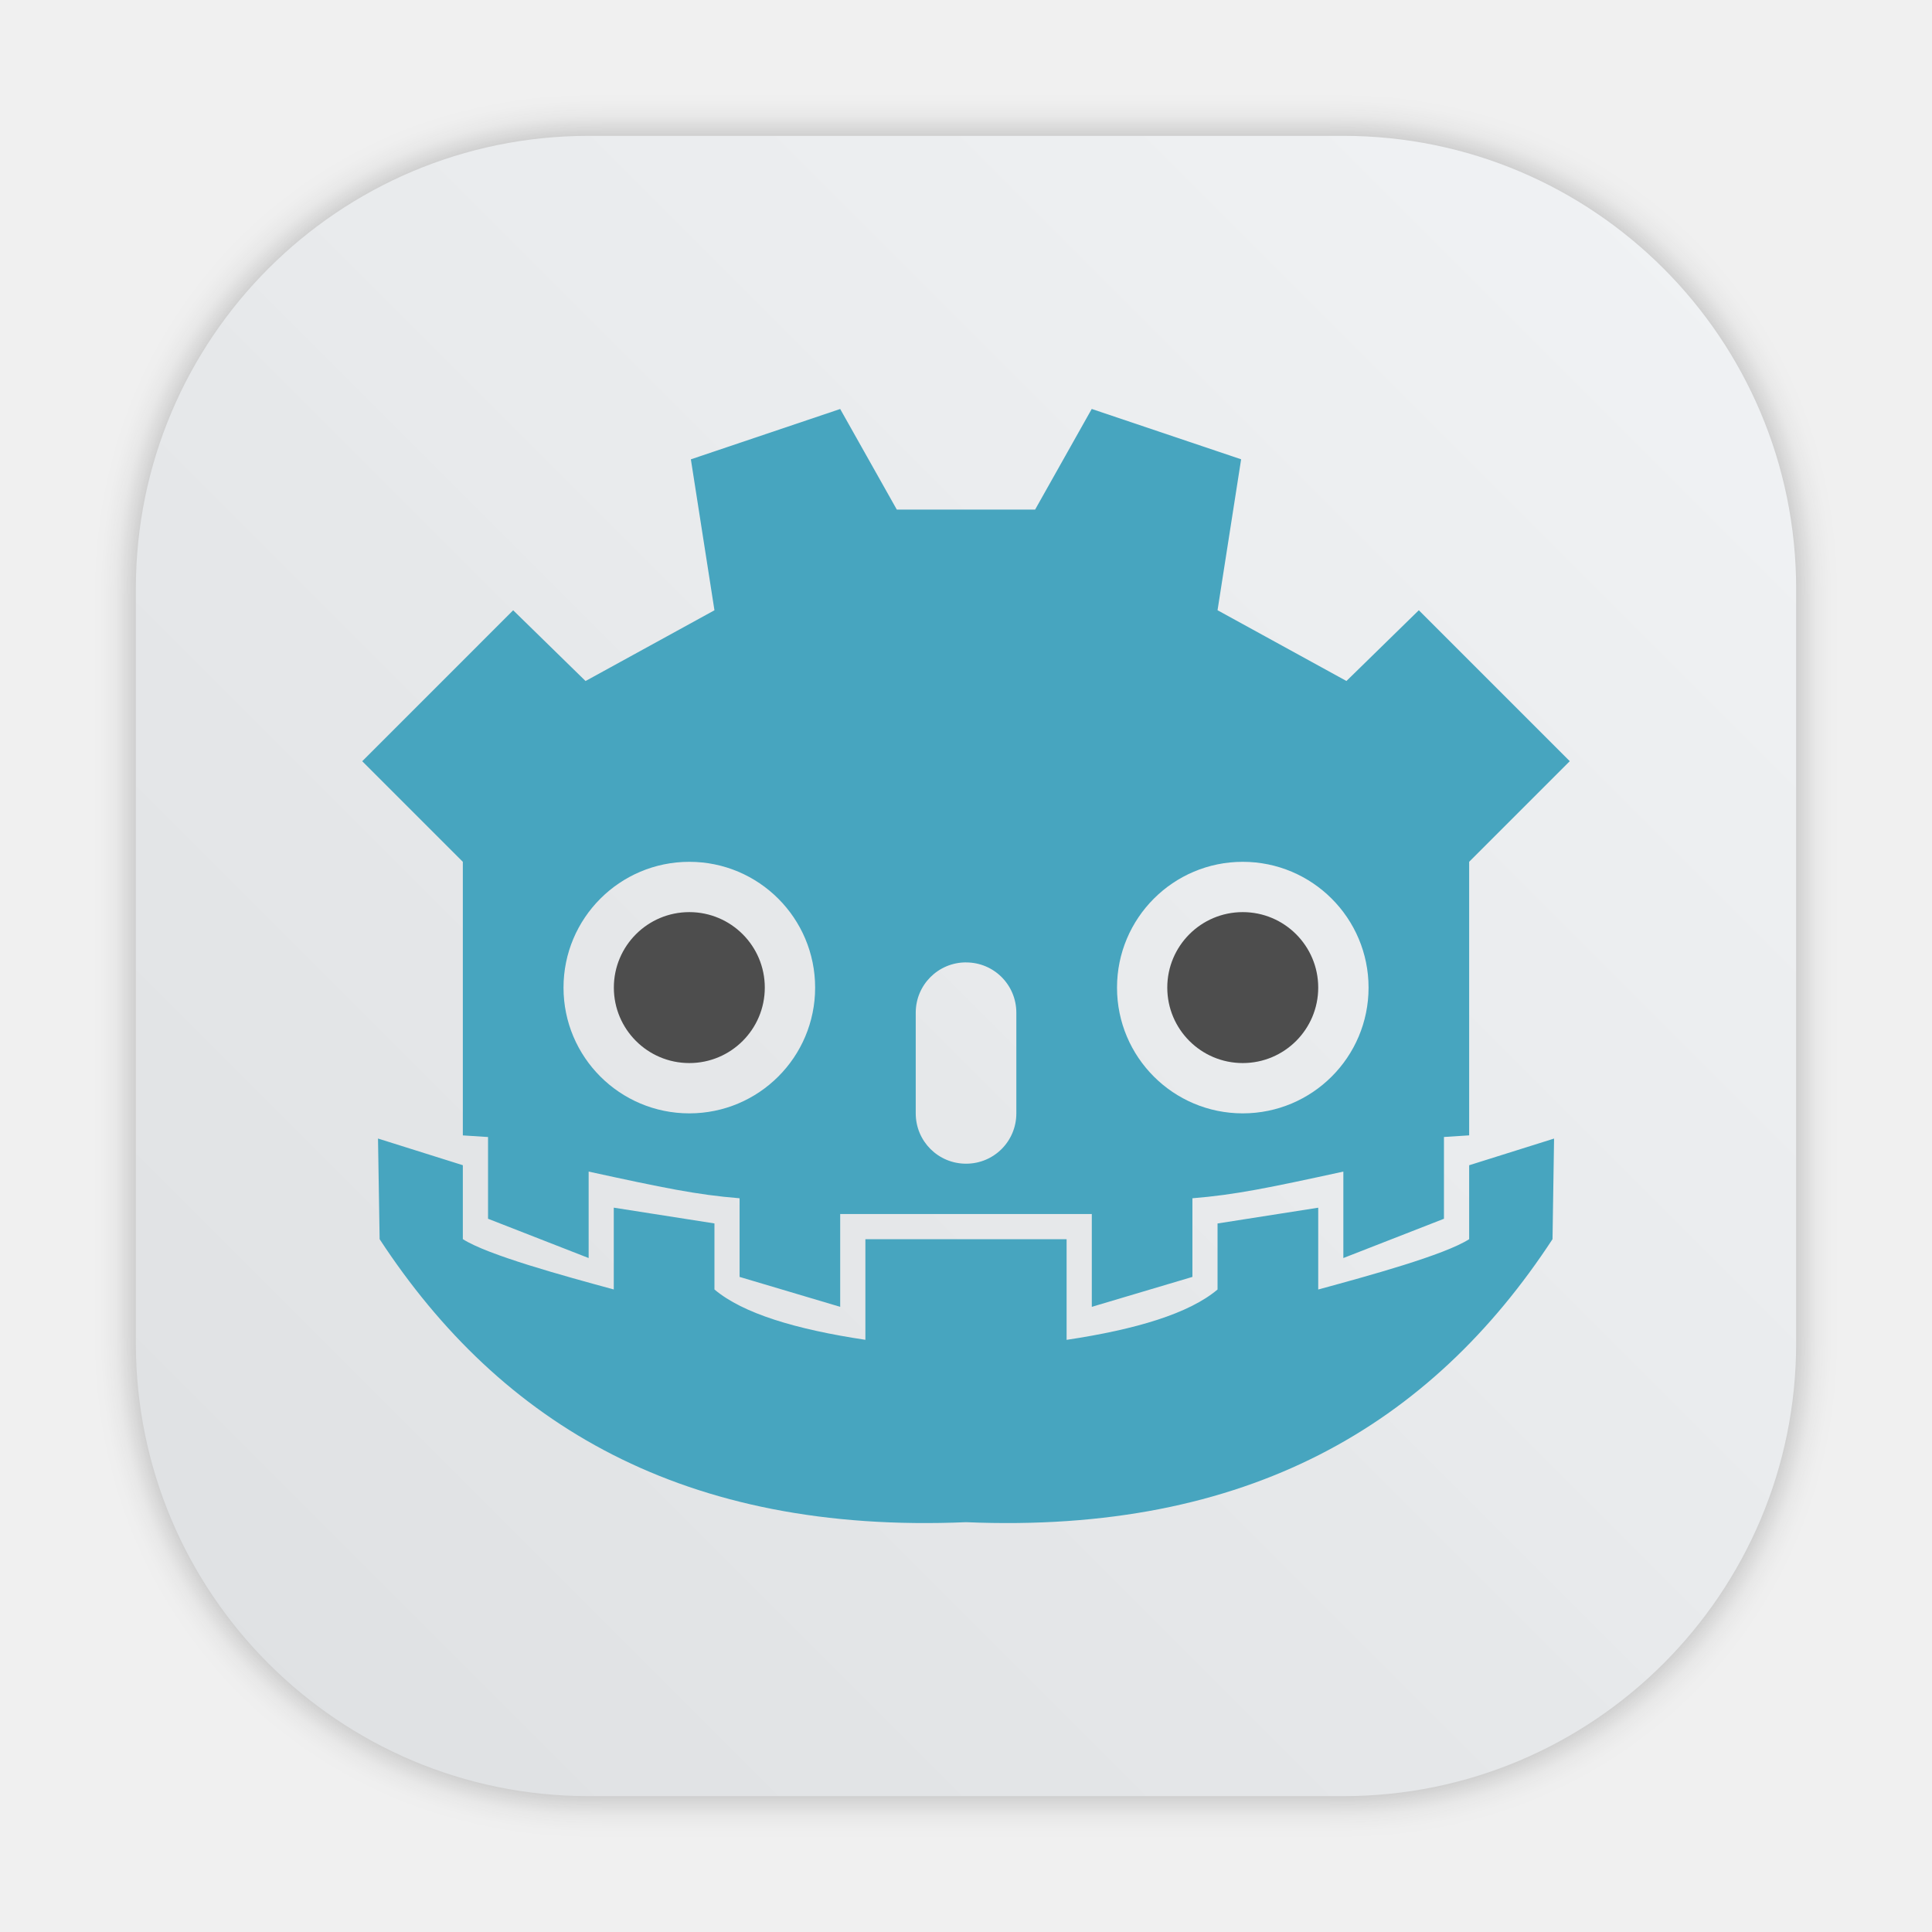
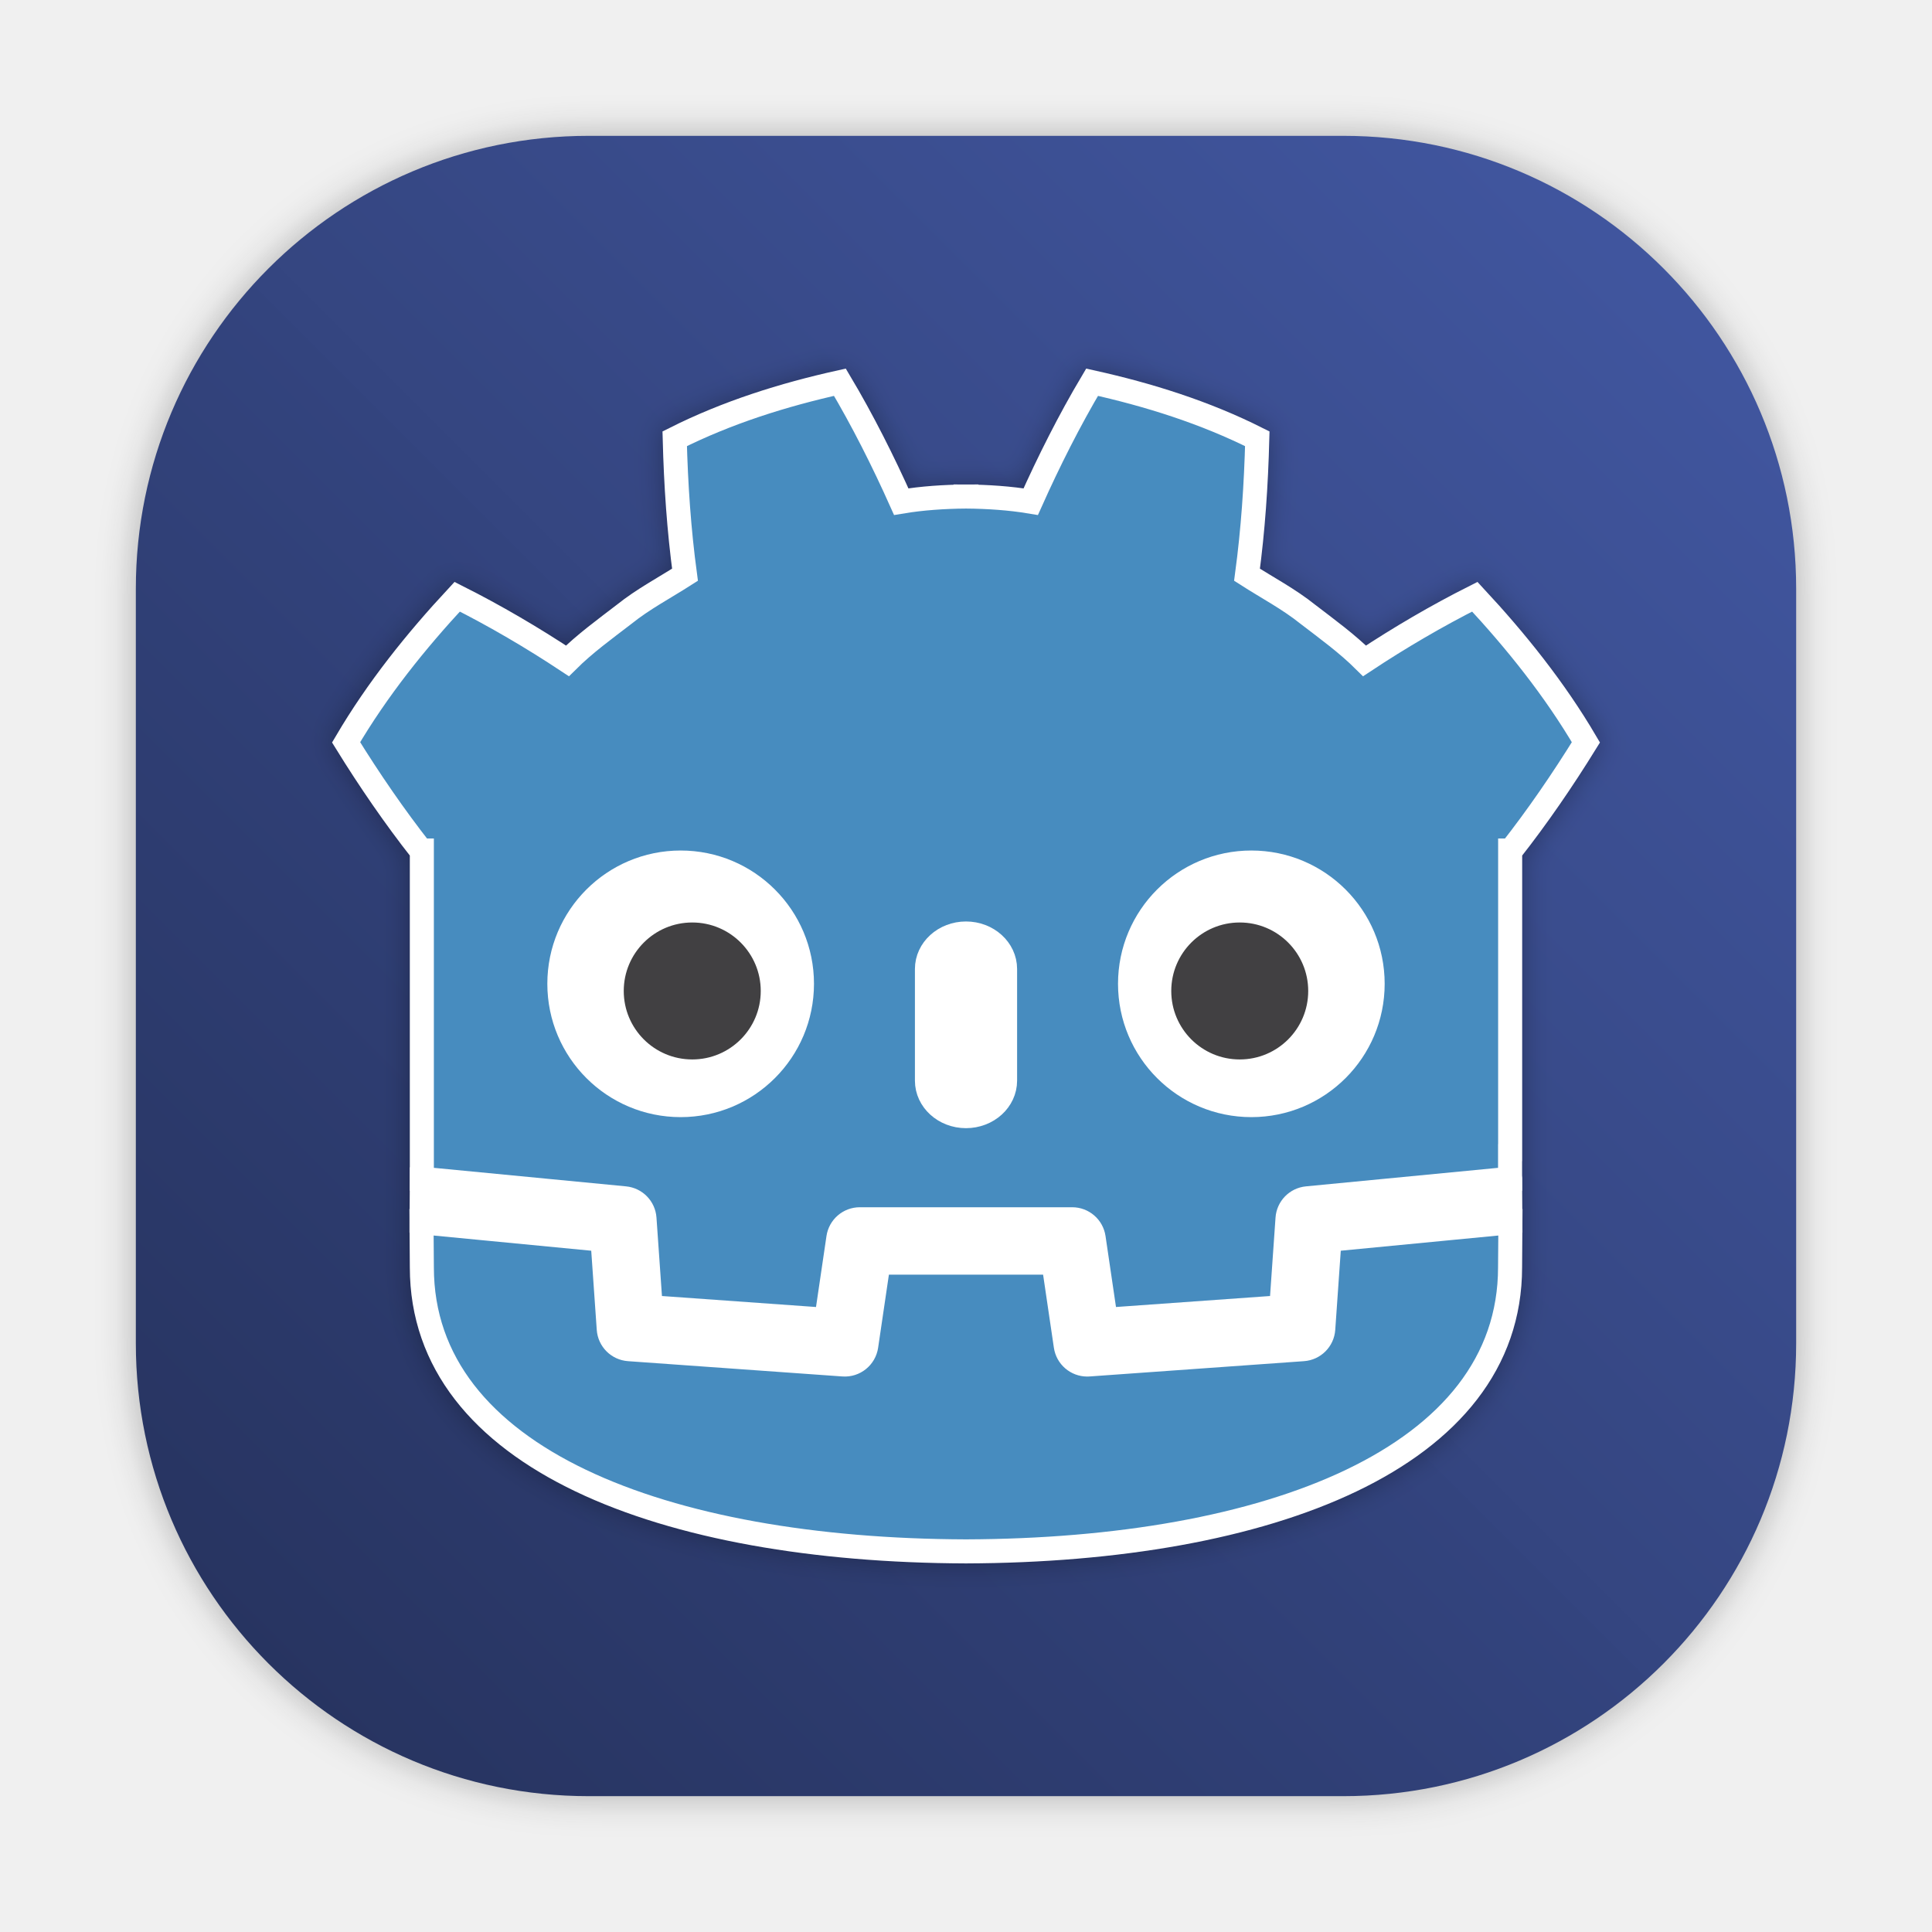
- <svg xmlns="http://www.w3.org/2000/svg" xmlns:xlink="http://www.w3.org/1999/xlink" width="64" height="64" version="1.1" id="svg12">
+ <svg xmlns="http://www.w3.org/2000/svg" id="svg12" version="1.1" viewBox="0 0 64 64">
  <defs id="defs16">
-     <filter id="filter2761" x="-.024" y="-.024" width="1.048" height="1.048" color-interpolation-filters="sRGB">
-       <feGaussianBlur stdDeviation="0.146" id="feGaussianBlur2" />
+     <filter id="filter1057-2" x="-.027" y="-.027" width="1.054" height="1.054" color-interpolation-filters="sRGB">
+       <feGaussianBlur id="feGaussianBlur1059-7" stdDeviation="0.619" />
    </filter>
-     <linearGradient id="linearGradient1024" x1="1.331" x2="15.65" y1="15.576" y2="1.17" gradientUnits="userSpaceOnUse">
-       <stop stop-color="#dddfe1" offset="0" id="stop5" />
-       <stop stop-color="#f3f4f6" stop-opacity=".996" offset="1" id="stop7" />
+     <linearGradient id="linearGradient1053-0" x1="-127" x2="-72" y1="60" y2="5" gradientTransform="translate(131.5 -.5099977)" gradientUnits="userSpaceOnUse">
+       <stop id="stop1047" stop-color="#25315b" offset="0" />
+       <stop id="stop1049" stop-color="#4258a4" stop-opacity=".996" offset="1" />
    </linearGradient>
-     <filter id="filter2761-5" x="-.024" y="-.024" width="1.048" height="1.048" color-interpolation-filters="sRGB">
-       <feGaussianBlur stdDeviation="0.146" id="feGaussianBlur2-35" />
+     <filter id="filter1002" x="-.038" y="-.039" width="1.075" height="1.078" color-interpolation-filters="sRGB">
+       <feGaussianBlur id="feGaussianBlur1004" stdDeviation="0.449" />
    </filter>
-     <filter id="filter2761-3" x="-.024" y="-.024" width="1.048" height="1.048" color-interpolation-filters="sRGB">
-       <feGaussianBlur stdDeviation="0.146" id="feGaussianBlur4" />
-     </filter>
-     <linearGradient id="linearGradient1024-9" x1="1.331" x2="15.65" y1="15.576" y2="1.17" gradientTransform="translate(-.00084984 .14045)" gradientUnits="userSpaceOnUse">
-       <stop stop-color="#dddfe1" offset="0" id="stop7-3" />
-       <stop stop-color="#f3f4f6" stop-opacity=".996" offset="1" id="stop9" />
-     </linearGradient>
-     <filter color-interpolation-filters="sRGB" height="1.048" width="1.048" y="-.024" x="-.024" id="filter2761-3-3">
-       <feGaussianBlur id="feGaussianBlur2-6" stdDeviation="0.146" />
-     </filter>
-     <linearGradient gradientUnits="userSpaceOnUse" gradientTransform="matrix(3.7796 0 0 3.7796 -.0026448 .53066)" y2="1.17" y1="15.576" x2="15.65" x1="1.331" id="linearGradient1024-6-7">
-       <stop id="stop5-5" offset="0" stop-color="#dddfe1" />
-       <stop id="stop7-7" offset="1" stop-opacity=".996" stop-color="#f3f4f6" />
-     </linearGradient>
-     <linearGradient id="linearGradient1051">
-       <stop style="stop-color:#dee0e2;stop-opacity:1" offset="0" id="stop1047" />
-       <stop style="stop-color:#f1f3f5;stop-opacity:0.996" offset="1" id="stop1049" />
-     </linearGradient>
-     <filter id="filter2761-36" x="-.024" y="-.024" width="1.048" height="1.048" color-interpolation-filters="sRGB">
-       <feGaussianBlur stdDeviation="0.146" id="feGaussianBlur2-7" />
-     </filter>
-     <linearGradient id="a-9" x1="23.487" x2="23.487" y1="15.18" y2="32.913" gradientTransform="matrix(.12676 0 0 .12676 -27.515 6.7925)" gradientUnits="userSpaceOnUse">
-       <stop stop-color="#141414" offset="0" id="stop5-53" />
-       <stop stop-color="#30277f" offset="1" id="stop7-56" />
-     </linearGradient>
-     <radialGradient id="c-7" cx="24.047" cy="23.949" r="2.987" gradientTransform="matrix(0.2056,-3.7539e-8,2.8431e-8,0.15571,-39.607,5.456)" gradientUnits="userSpaceOnUse">
-       <stop stop-color="#2839e6" offset="0" id="stop10" />
-       <stop stop-opacity="0" offset="1" id="stop12" />
-     </radialGradient>
-     <linearGradient id="d-6" x1="361.36" x2="361.36" y1="616.07" y2="722.79" gradientTransform="matrix(.0040372 0 0 .0040372 -25.925 7.1257)" gradientUnits="userSpaceOnUse">
-       <stop stop-color="#fff" offset="0" id="stop15" />
-       <stop stop-color="#fff" stop-opacity="0" offset="1" id="stop17" />
-     </linearGradient>
-     <radialGradient id="radialGradient123131" cx="-24.473" cy="9.835" r="1.141" gradientTransform="matrix(1.4202,0,0,1.0512,0.054505,-1.1471)" gradientUnits="userSpaceOnUse" xlink:href="#a-9" />
-     <linearGradient id="linearGradient123141" x1="-24.485" x2="-24.485" y1="8.696" y2="9.751" gradientTransform="translate(-10.196,-0.6431)" gradientUnits="userSpaceOnUse" xlink:href="#d-6" />
-     <linearGradient id="linearGradient123149" x1="-24.478" x2="-24.478" y1="11.104" y2="8.491" gradientTransform="translate(-10.229,-0.6431)" gradientUnits="userSpaceOnUse">
-       <stop stop-color="#2d1edc" offset="0" id="stop22" />
-       <stop stop-color="#141414" offset="1" id="stop24" />
-     </linearGradient>
-     <radialGradient id="radialGradient123155" cx="-24.473" cy="9.835" r="1.141" gradientTransform="matrix(1.1403,0,0,0.84405,-6.7958,0.89063)" gradientUnits="userSpaceOnUse" xlink:href="#a-9" />
-     <linearGradient id="linearGradient123157" x1="-24.478" x2="-24.478" y1="11.104" y2="8.491" gradientTransform="matrix(0.8029,0,0,0.8029,-15.053,1.2953)" gradientUnits="userSpaceOnUse" xlink:href="#a-9" />
-     <radialGradient id="radialGradient123159" cx="-24.473" cy="9.835" r="1.521" gradientTransform="matrix(0.93082,0,0,0.93082,-11.889,0.037279)" gradientUnits="userSpaceOnUse">
-       <stop stop-color="#291dc0" offset="0" id="stop29" />
-       <stop stop-color="#1b1b23" offset="1" id="stop31" />
-     </radialGradient>
-     <linearGradient id="linearGradient123161" x1="361.36" x2="361.36" y1="616.07" y2="722.79" gradientTransform="matrix(0.0040372,0,0,0.0040372,-36.122,6.4826)" gradientUnits="userSpaceOnUse" xlink:href="#d-6" />
-     <linearGradient id="linearGradient123197" x1="-36.117" x2="-33.22" y1="10.638" y2="7.74" gradientUnits="userSpaceOnUse">
-       <stop offset="0" id="stop35" />
-       <stop stop-opacity="0" offset="1" id="stop37" />
-     </linearGradient>
-     <linearGradient id="linearGradient952" x1="-20.384" x2="-23.272" y1="6.133" y2="15.312" gradientUnits="userSpaceOnUse">
-       <stop stop-color="#232323" offset="0" id="stop40" />
-       <stop stop-color="#323296" offset=".95" id="stop42" />
-       <stop stop-color="#232323" offset="1" id="stop44" />
-     </linearGradient>
-     <linearGradient id="linearGradient1000" x1="-25.122" x2="-15.582" y1="9.342" y2="9.342" gradientUnits="userSpaceOnUse">
-       <stop stop-color="#407fff" offset="0" id="stop47" />
-       <stop stop-color="#ff407a" offset="1" id="stop49" />
-     </linearGradient>
-     <filter color-interpolation-filters="sRGB" height="1.048" width="1.048" y="-.024" x="-.024" id="filter2761-3-9">
-       <feGaussianBlur id="feGaussianBlur2-3" stdDeviation="0.146" />
-     </filter>
-     <filter style="color-interpolation-filters:sRGB" id="filter1057-2" x="-0.027" width="1.054" y="-0.027" height="1.054">
-       <feGaussianBlur stdDeviation="0.619" id="feGaussianBlur1059-7" />
-     </filter>
-     <linearGradient xlink:href="#linearGradient1051" id="linearGradient1053-0" x1="-127" y1="60" x2="-72" y2="5" gradientUnits="userSpaceOnUse" gradientTransform="translate(131.5,-0.5099977)" />
  </defs>
-   <rect ry="15" y="4.5" x="4.5" height="55" width="55" id="rect1055-6" style="opacity:0.3;fill:#141414;fill-opacity:1;stroke-width:2.744;stroke-linecap:round;filter:url(#filter1057-2)" />
-   <rect style="fill:url(#linearGradient1053-0);fill-opacity:1;stroke-width:2.744;stroke-linecap:round" id="rect1045-0" width="55" height="55" x="4.5" y="4.5" ry="15" />
-   <g id="g978" transform="matrix(1.250034,0,0,1.250034,-7.999904,-7.998398)">
-     <path d="m 28.665,17.237 -3.957,1.334 0.625,4 -3.416,1.875 -1.918,-1.875 -4,4 2.666,2.666 v 7.25 l 0.668,0.043 v 2.166 l 2.666,1.041 v -2.291 c 1.98,0.431 2.872,0.616 4,0.707 v 2.084 l 2.666,0.793 v -2.459 h 6.668 v 2.459 l 2.666,-0.793 v -2.084 c 1.128,-0.091 2.02,-0.276 4,-0.707 v 2.291 l 2.666,-1.041 V 36.529 L 45.333,36.486 V 29.236 l 2.666,-2.666 -4,-4 -1.918,1.875 -3.416,-1.875 0.625,-4 -3.959,-1.334 -1.5,2.666 H 30.165 L 28.665,17.237 Z m -3.998,12 c 1.841,0 3.334,1.493 3.334,3.334 0,1.841 -1.493,3.332 -3.334,3.332 -1.841,0 -3.334,-1.491 -3.334,-3.332 0,-1.841 1.493,-3.334 3.334,-3.334 z m 14.666,0 c 1.841,0 3.334,1.493 3.334,3.334 0,1.841 -1.493,3.332 -3.334,3.332 -1.841,0 -3.332,-1.491 -3.332,-3.332 0,-1.841 1.491,-3.334 3.332,-3.334 z m -7.332,2.666 c 0.739,0 1.332,0.595 1.332,1.334 v 2.666 c 0,0.739 -0.593,1.334 -1.332,1.334 -0.739,0 -1.334,-0.595 -1.334,-1.334 V 33.236 c 0,-0.739 0.595,-1.334 1.334,-1.334 z m -15.584,4.668 0.043,2.666 c 3.221,4.921 8.079,7.815 15.541,7.5 7.465,0.315 12.32,-2.579 15.541,-7.5 l 0.041,-2.666 -2.25,0.707 v 1.959 c -0.652,0.42 -2.667,0.971 -4,1.334 v -2.168 l -2.668,0.418 v 1.75 c -0.755,0.637 -2.161,1.058 -4,1.334 V 39.238 H 29.333 v 2.666 c -1.839,-0.276 -3.245,-0.697 -4,-1.334 v -1.75 l -2.668,-0.418 v 2.168 C 21.332,40.207 19.317,39.656 18.665,39.236 v -1.959 l -2.248,-0.707 z" fill="#47a5bf" id="path4" style="stroke-width:0.75" />
-     <path d="m 26.667,32.57 a 2,2 0 1 1 -4,0 2,2 0 1 1 4,0 z" fill="#4d4d4d" id="path6" style="stroke-width:1" />
-     <path d="m 41.333,32.57 a 2,2 0 1 1 -4,0 2,2 0 1 1 4,0 z" fill="#4d4d4d" id="path8" style="stroke-width:1" />
+   <g>
+     <rect id="rect1055-6" x="4.5" y="4.5" width="55" height="55" ry="15" fill="#141414" filter="url(#filter1057-2)" opacity=".3" stroke-linecap="round" stroke-width="2.744" />
+     <rect id="rect1045-0" x="4.5" y="4.5" width="55" height="55" ry="15" fill="url(#linearGradient1053-0)" stroke-linecap="round" stroke-width="2.744" />
+     <path id="path943" d="m27.822 12.661c-1.876 0.417-3.731 0.997-5.471 1.873 0.04 1.536 0.138 3.009 0.34 4.504-0.676 0.433-1.386 0.806-2.018 1.312-0.641 0.493-1.296 0.964-1.877 1.541-1.16-0.767-2.387-1.489-3.652-2.125-1.363 1.467-2.638 3.052-3.68 4.824 0.784 1.267 1.601 2.455 2.484 3.582h0.025v10.877l-0.01 1.439h-2e-3c0.003 0.644 0.012 1.35 0.012 1.49 0 6.333 8.033 9.377 18.014 9.412h0.023c9.981-0.035 18.012-3.08 18.012-9.412 0-0.143 0.009-0.845 0.012-1.49h-2e-3l-0.01-1.439v-0.867l2e-3 -2e-3v-10.008h0.025c0.883-1.127 1.701-2.315 2.484-3.582-1.041-1.772-2.316-3.357-3.68-4.824-1.265 0.636-2.492 1.358-3.652 2.125-0.58-0.577-1.235-1.048-1.877-1.541-0.631-0.507-1.343-0.88-2.018-1.312 0.201-1.495 0.3-2.967 0.34-4.504-1.74-0.876-3.595-1.456-5.473-1.873-0.749 1.26-1.434 2.624-2.031 3.957-0.708-0.118-1.419-0.161-2.131-0.17v-2e-3c-5e-3 0-0.009 2e-3 -0.014 2e-3 -0.004 0-0.009-2e-3 -0.014-2e-3v2e-3c-0.713 0.009-1.423 0.052-2.131 0.17-0.597-1.333-1.283-2.697-2.033-3.957z" filter="url(#filter1002)" opacity=".3" stroke="#000" stroke-width=".797" />
+   </g>
+   <g id="layer1" transform="matrix(.04425691 0 0 .04425691 9.340459 4.898931)" stroke="#fff" stroke-width="4.324">
+     <g id="g78" transform="matrix(4.162611,0,0,-4.162611,919.2406,771.6719)">
+       <path id="path80" d="m0 0s-0.325 1.994-0.515 1.976l-36.182-3.491c-2.879-0.278-5.115-2.574-5.317-5.459l-0.994-14.247-27.992-1.997-1.904 12.912c-0.424 2.872-2.932 5.037-5.835 5.037h-38.188c-2.902 0-5.41-2.165-5.834-5.037l-1.905-12.912-27.992 1.997-0.994 14.247c-0.202 2.886-2.438 5.182-5.317 5.46l-36.2 3.49c-0.187 0.018-0.324-1.978-0.511-1.978l-0.049-7.83 30.658-4.944 1.004-14.374c0.203-2.91 2.551-5.263 5.463-5.472l38.551-2.75c0.146-0.01 0.29-0.016 0.434-0.016 2.897 0 5.401 2.166 5.825 5.038l1.959 13.286h28.005l1.959-13.286c0.423-2.871 2.93-5.037 5.831-5.037 0.142 0 0.284 5e-3 0.423 0.015l38.556 2.75c2.911 0.209 5.26 2.562 5.463 5.472l1.003 14.374 30.645 4.966z" fill="#fff" stroke="#fff" stroke-width="4.324" />
+     </g>
+     <g id="g82-3" transform="matrix(4.162611,0,0,-4.162611,104.6989,525.907)">
+       <path id="path84-6" d="m0 0v-59.041c0.108-1e-3 0.216-5e-3 0.323-0.015l36.196-3.49c1.896-0.183 3.382-1.709 3.514-3.609l1.116-15.978 31.574-2.253 2.175 14.747c0.282 1.912 1.922 3.329 3.856 3.329h38.188c1.933 0 3.573-1.417 3.855-3.329l2.175-14.747 31.575 2.253 1.115 15.978c0.133 1.9 1.618 3.425 3.514 3.609l36.182 3.49c0.107 0.01 0.214 0.014 0.322 0.015v4.711l0.015 5e-3v54.325h0.134c4.795 6.12 9.232 12.569 13.487 19.449-5.651 9.62-12.575 18.217-19.976 26.182-6.864-3.455-13.531-7.369-19.828-11.534-3.151 3.132-6.7 5.694-10.186 8.372-3.425 2.751-7.285 4.768-10.946 7.118 1.09 8.117 1.629 16.108 1.846 24.448-9.446 4.754-19.519 7.906-29.708 10.17-4.068-6.837-7.788-14.241-11.028-21.479-3.842 0.642-7.702 0.88-11.567 0.926v6e-3c-0.027 0-0.052-6e-3 -0.075-6e-3 -0.024 0-0.049 6e-3 -0.073 6e-3v-6e-3c-3.872-0.046-7.729-0.284-11.572-0.926-3.238 7.238-6.956 14.642-11.03 21.479-10.184-2.264-20.258-5.416-29.703-10.17 0.216-8.34 0.755-16.331 1.848-24.448-3.668-2.35-7.523-4.367-10.949-7.118-3.481-2.678-7.036-5.24-10.188-8.372-6.297 4.165-12.962 8.079-19.828 11.534-7.401-7.965-14.321-16.562-19.974-26.182 4.253-6.88 8.693-13.329 13.487-19.449z" fill="#478cbf" stroke="#fff" stroke-width="4.324" />
+     </g>
+     <g id="g86-7" transform="matrix(4.162611,0,0,-4.162611,784.0714,817.2428)">
+       <path id="path88-5" d="m0 0-1.121-16.063c-0.135-1.936-1.675-3.477-3.611-3.616l-38.555-2.751c-0.094-7e-3 -0.188-0.01-0.281-0.01-1.916 0-3.569 1.406-3.852 3.33l-2.211 14.994h-31.459l-2.211-14.994c-0.297-2.018-2.101-3.469-4.133-3.32l-38.555 2.751c-1.936 0.139-3.476 1.68-3.611 3.616l-1.121 16.063-32.547 3.138c0.015-3.498 0.06-7.33 0.06-8.093 0-34.374 43.605-50.896 97.781-51.086h0.133c54.176 0.19 97.766 16.712 97.766 51.086 0 0.777 0.047 4.593 0.063 8.093z" fill="#478cbf" stroke="#fff" stroke-width="4.324" />
+     </g>
+     <g id="g90-3" transform="matrix(4.162611,0,0,-4.162611,389.2148,625.671)">
+       <path id="path92-5" d="m0 0c0-12.052-9.765-21.815-21.813-21.815-12.042 0-21.81 9.763-21.81 21.815 0 12.044 9.768 21.802 21.81 21.802 12.048 0 21.813-9.758 21.813-21.802" fill="#fff" stroke="#fff" stroke-width="4.324" />
+     </g>
+     <g id="g94-6" transform="matrix(4.162611,0,0,-4.162611,367.3669,631.0568)">
+       <path id="path96-2" d="m0 0c0-7.994-6.479-14.473-14.479-14.473-7.996 0-14.479 6.479-14.479 14.473s6.483 14.479 14.479 14.479c8 0 14.479-6.485 14.479-14.479" fill="#414042" stroke="#fff" stroke-width="4.324" />
+     </g>
+     <g id="g98-9" transform="matrix(4.162611,0,0,-4.162611,511.9934,724.7395)">
+       <path id="path100-1" d="m0 0c-3.878 0-7.021 2.858-7.021 6.381v20.081c0 3.52 3.143 6.381 7.021 6.381s7.028-2.861 7.028-6.381v-20.081c0-3.523-3.15-6.381-7.028-6.381" fill="#fff" stroke="#fff" stroke-width="4.324" />
+     </g>
+     <g id="g102-2" transform="matrix(4.162611,0,0,-4.162611,634.7871,625.671)">
+       <path id="path104-7" d="m0 0c0-12.052 9.765-21.815 21.815-21.815 12.041 0 21.808 9.763 21.808 21.815 0 12.044-9.767 21.802-21.808 21.802-12.05 0-21.815-9.758-21.815-21.802" fill="#fff" stroke="#fff" stroke-width="4.324" />
+     </g>
+     <g id="g106-0" transform="matrix(4.162611,0,0,-4.162611,656.6406,631.0568)">
+       <path id="path108-9" d="m0 0c0-7.994 6.477-14.473 14.471-14.473 8.002 0 14.479 6.479 14.479 14.473s-6.477 14.479-14.479 14.479c-7.994 0-14.471-6.485-14.471-14.479" fill="#414042" stroke="#fff" stroke-width="4.324" />
+     </g>
  </g>
</svg>
